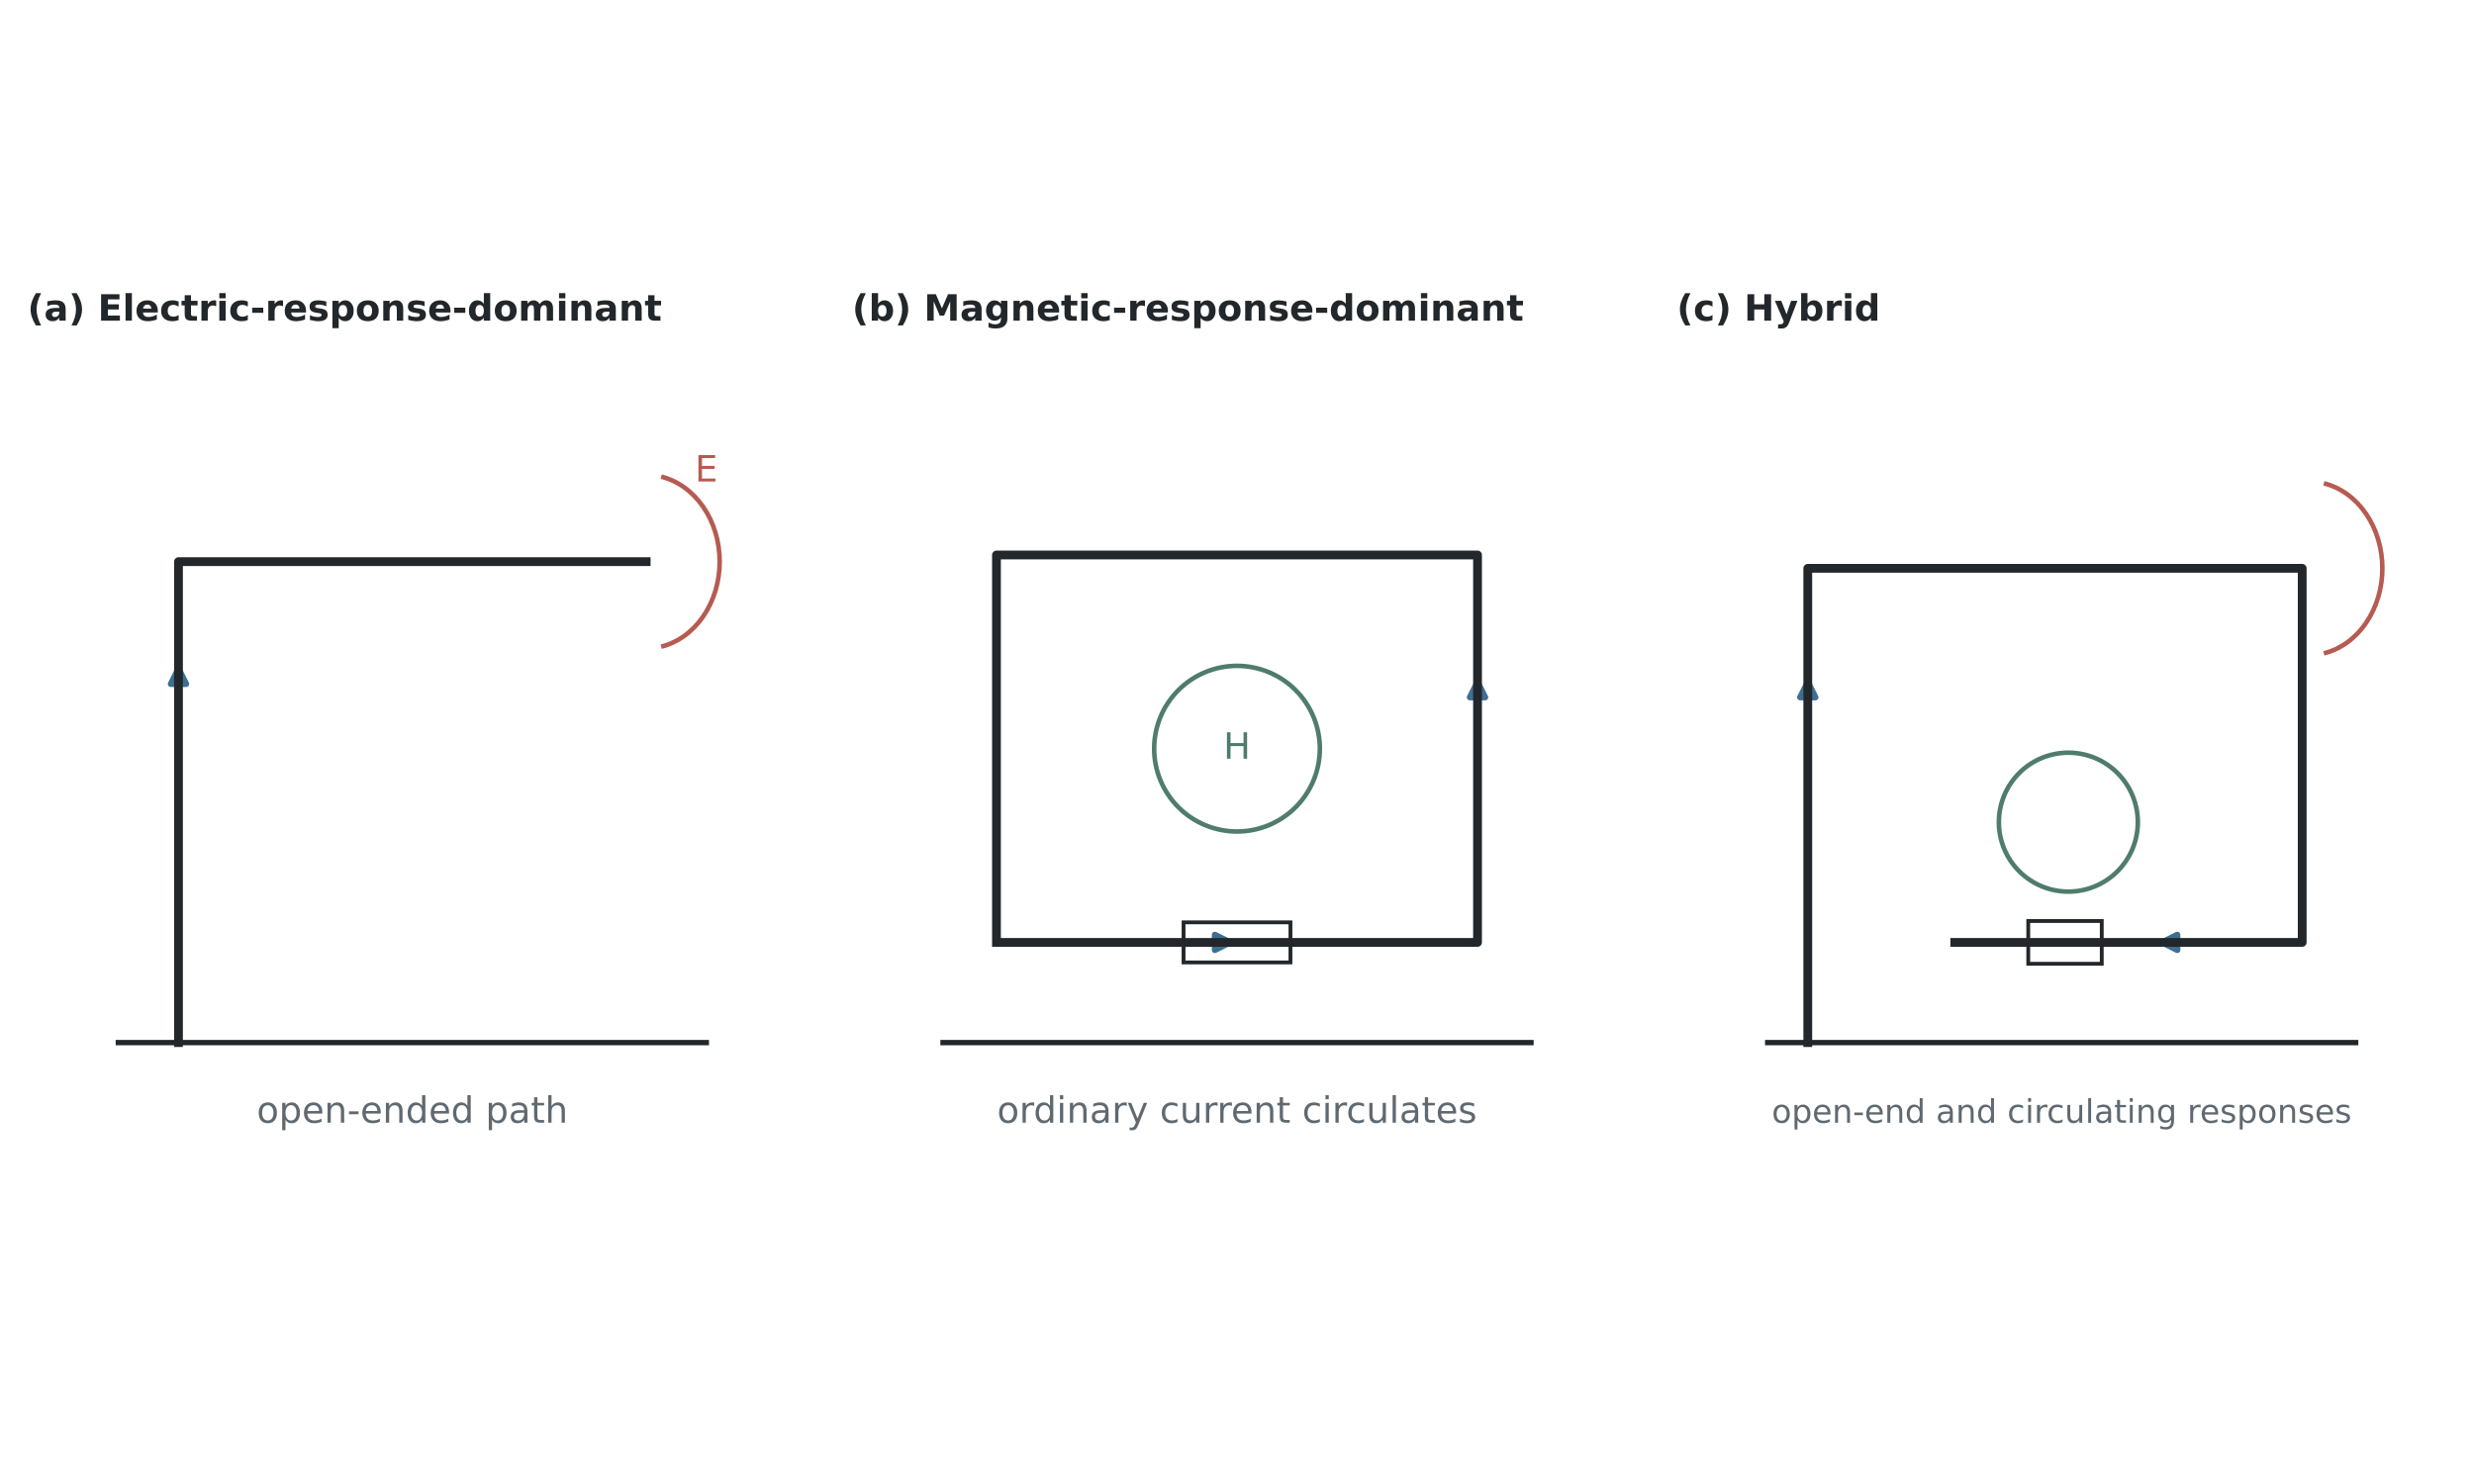
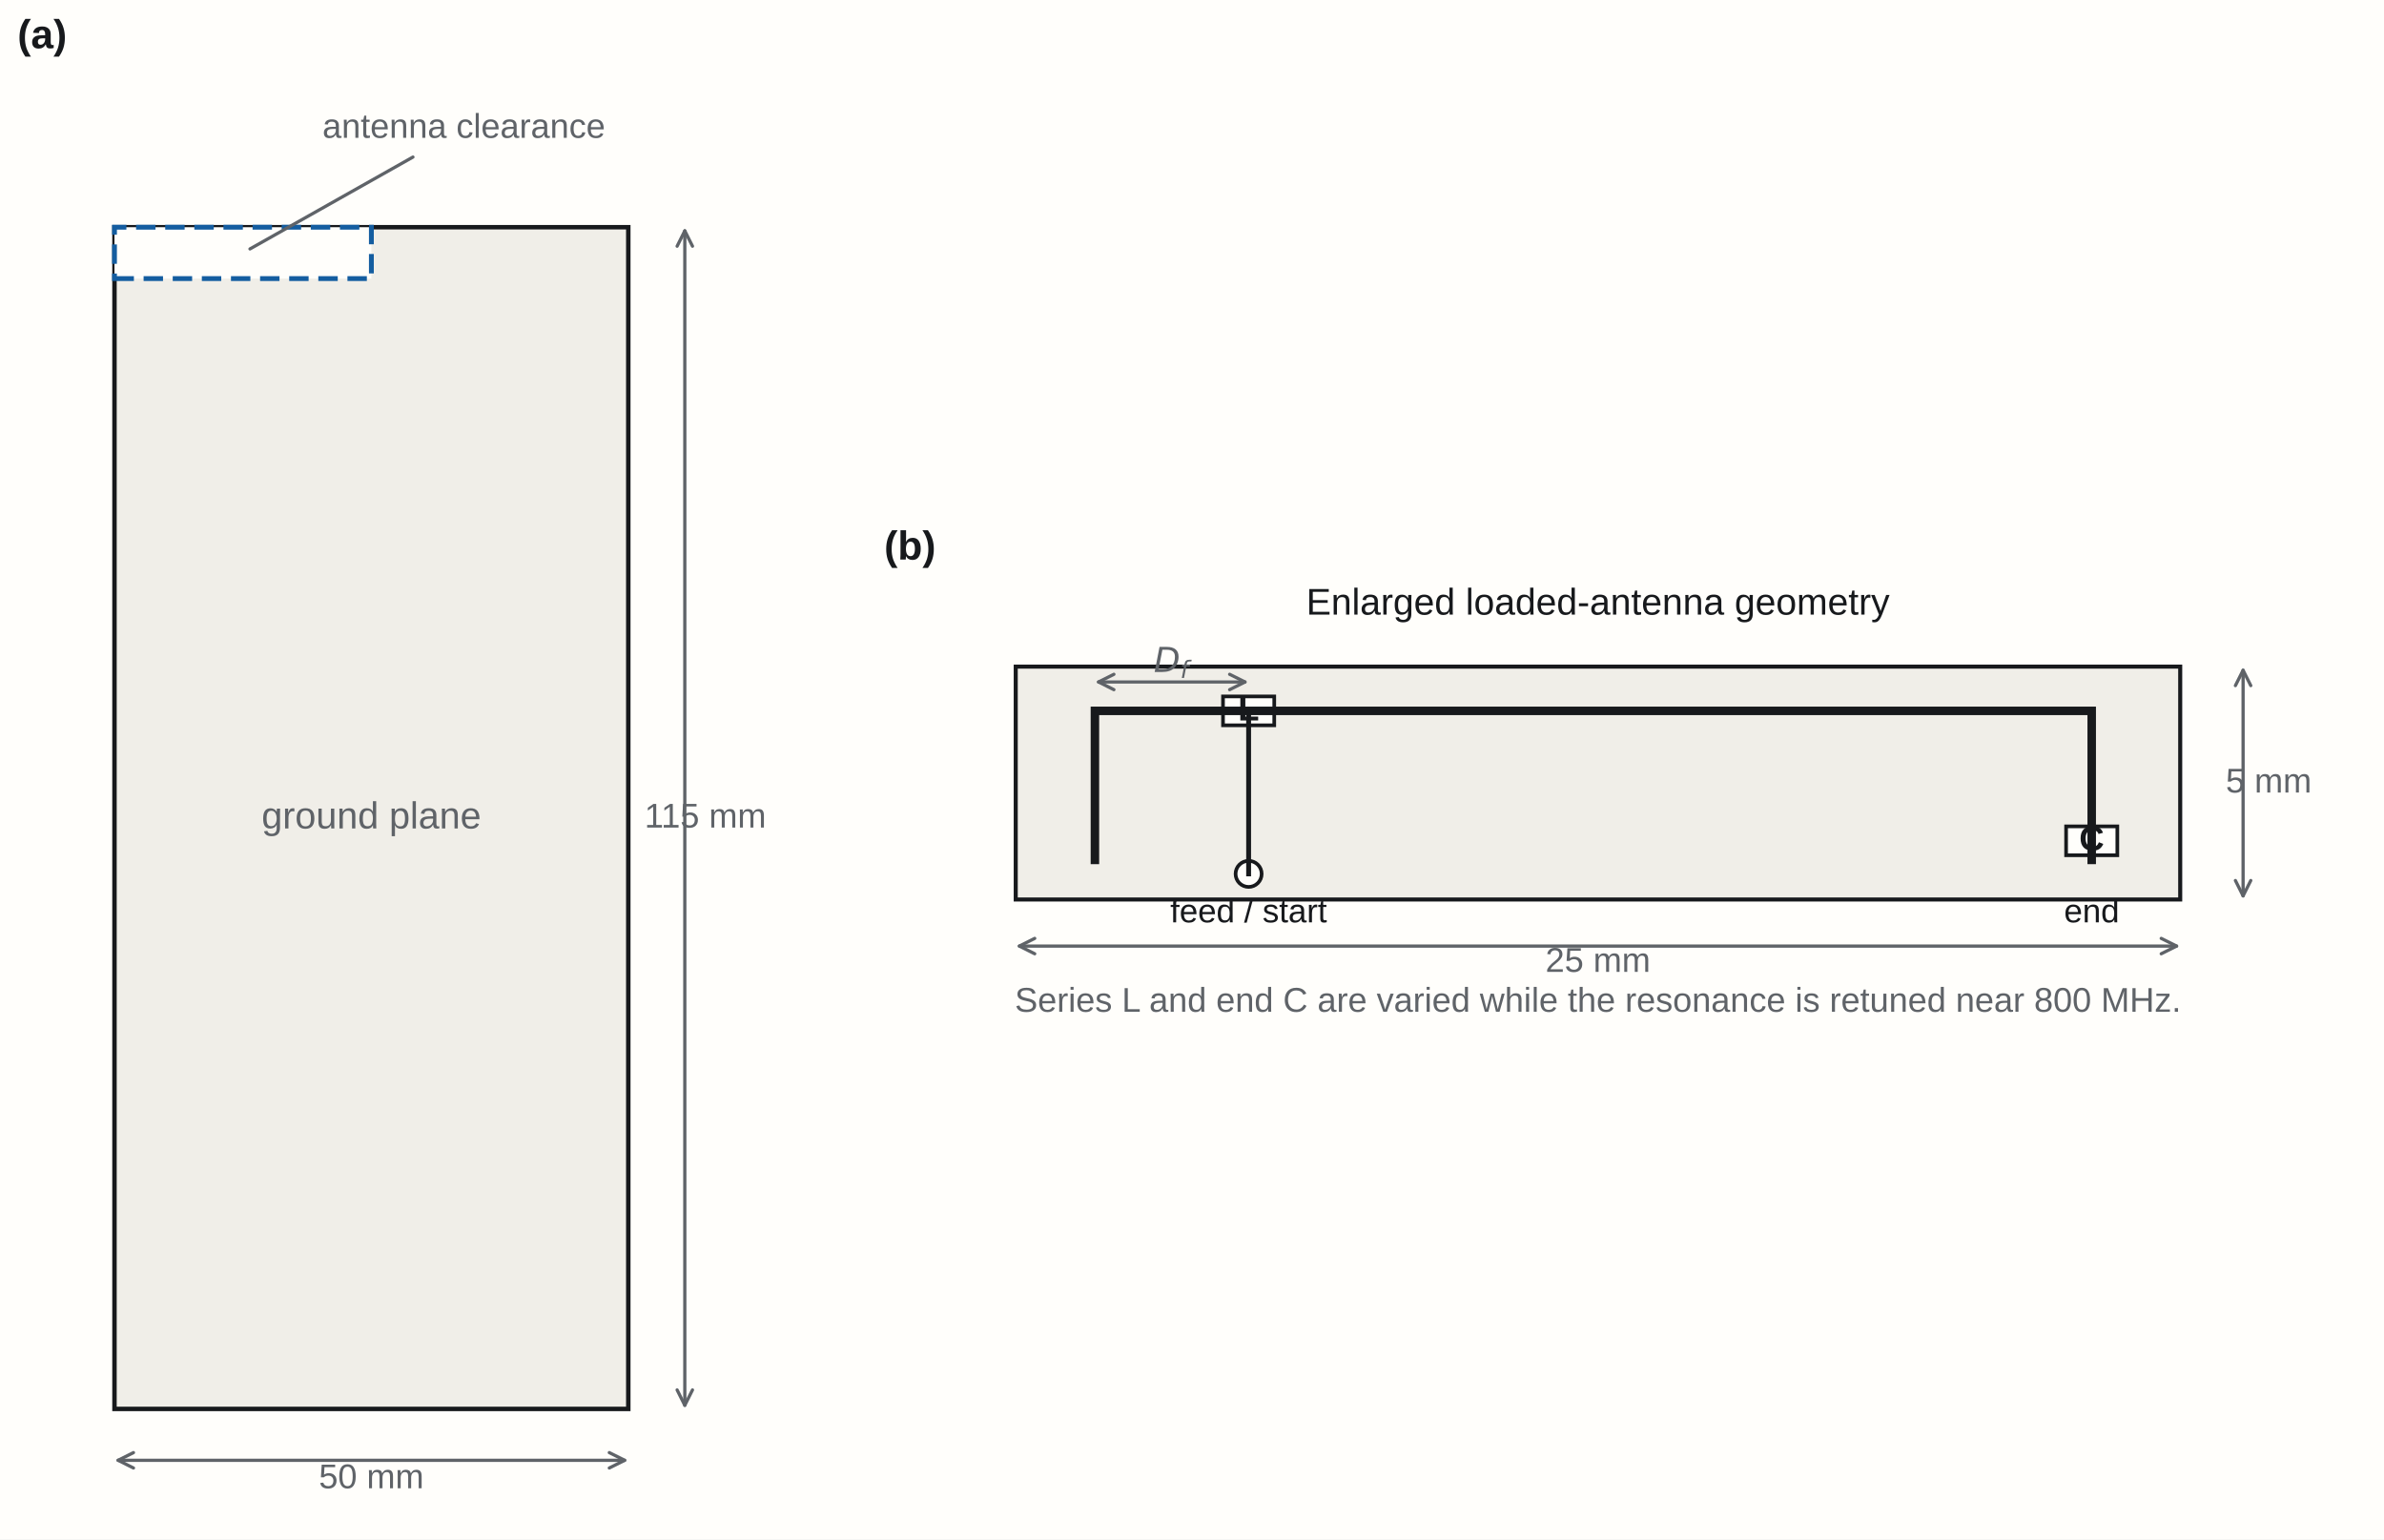
- <svg xmlns="http://www.w3.org/2000/svg" width="648pt" height="388.8pt" viewBox="0 0 648 388.8" version="1.1">
+ <svg xmlns="http://www.w3.org/2000/svg" width="589.446pt" height="380.639pt" viewBox="0 0 589.446 380.639" version="1.1">
  <defs>
    <style type="text/css">*{stroke-linejoin: round; stroke-linecap: butt}</style>
  </defs>
  <g id="figure_1">
    <g id="patch_1">
-       <path d="M 0 388.8 L 648 388.8 L 648 0 L 0 0 z " style="fill: #ffffff" />
+       <path d="M 0 380.639  L 589.446 380.639  L 589.446 0  L 0 0  z " style="fill: #fffefb" />
    </g>
    <g id="axes_1">
      <g id="patch_2">
-         <path d="M 46.75 246.9 Q 46.75 210.15 46.75 175.189 " clip-path="url(#pc3065f3ddd)" style="fill: none; stroke: #3e6f91; stroke-width: 1.6; stroke-linecap: round" />
-         <path d="M 44.75 179.189 L 46.75 175.189 L 48.75 179.189 z " clip-path="url(#pc3065f3ddd)" style="fill: #3e6f91; stroke: #3e6f91; stroke-width: 1.6; stroke-linecap: round" />
+         <path d="M 28.305 348.371  L 155.345 348.371  L 155.345 56.179  L 28.305 56.179  z " clip-path="url(#pb88e9f256d)" style="fill: #f0eee8; stroke: #17191c; stroke-width: 1.1; stroke-linejoin: miter" />
      </g>
      <g id="patch_3">
-         <path d="M 173.177 169.422 C 177.506 168.355 181.396 165.558 184.186 161.502 C 186.976 157.447 188.5 152.377 188.5 147.15 C 188.5 141.923 186.976 136.853 184.186 132.798 C 181.396 128.743 177.506 125.945 173.177 124.879 " clip-path="url(#pc3065f3ddd)" style="fill: none; stroke: #b65b52; stroke-width: 1.2; stroke-linejoin: miter" />
-       </g>
-       <g id="line2d_1">
-         <path d="M 31 273.15 L 185 273.15 " clip-path="url(#pc3065f3ddd)" style="fill: none; stroke: #22272b; stroke-width: 1.4; stroke-linecap: square" />
-       </g>
-       <g id="line2d_2">
-         <path d="M 46.75 273.15 L 46.75 147.15 L 169.25 147.15 " clip-path="url(#pc3065f3ddd)" style="fill: none; stroke: #22272b; stroke-width: 2.3; stroke-linecap: square" />
+         <path d="M 28.305 68.883  L 91.825 68.883  L 91.825 56.179  L 28.305 56.179  z " clip-path="url(#pb88e9f256d)" style="fill: #fffefb; stroke-dasharray: 4.8,2.4; stroke-dashoffset: 0; stroke: #145da0; stroke-width: 1.2; stroke-linejoin: miter" />
      </g>
      <g id="text_1">
-         <text style="font-weight: 700; font-size: 9.5px; font-family: 'DejaVu Sans'; text-anchor: start; fill: #22272b" x="7.2" y="84.019" transform="rotate(-0 7.20023 84.01878)">(a) Electric-response-dominant</text>
+         <text style="font-size: 9.3px; font-family: 'Liberation Sans'; text-anchor: middle; fill: #5f6368" x="91.825" y="204.841" transform="rotate(-0 91.82503 204.8411)">ground plane</text>
+       </g>
+       <g id="patch_4">
+         <path d="M 102.101 38.837  Q 81.954 50.193 61.807 61.549  " style="fill: none; stroke: #5f6368; stroke-width: 0.8; stroke-linecap: round" />
      </g>
      <g id="text_2">
-         <text style="font-size: 9.5px; font-family: 'DejaVu Sans'; text-anchor: middle; fill: #b65b52" x="185" y="126.15" transform="rotate(-0 184.9998 126.1502)">E</text>
+         <text style="font-size: 8.5px; font-family: 'Liberation Sans'; text-anchor: middle; fill: #5f6368" x="114.692" y="34.085" transform="rotate(-0 114.6922 34.08501)">antenna clearance</text>
+       </g>
+       <g id="patch_5">
+         <path d="M 29.2 361.075  Q 91.825 361.075 154.451 361.075  " style="fill: none; stroke: #5f6368; stroke-width: 0.8; stroke-linecap: round" />
+         <path d="M 33 362.975  L 29.2 361.075  L 33 359.175  " style="fill: none; stroke: #5f6368; stroke-width: 0.8; stroke-linecap: round" />
+         <path d="M 150.651 359.175  L 154.451 361.075  L 150.651 362.975  " style="fill: none; stroke: #5f6368; stroke-width: 0.8; stroke-linecap: round" />
      </g>
      <g id="text_3">
-         <text style="font-size: 9.5px; font-family: 'DejaVu Sans'; text-anchor: middle; fill: #606970" x="108" y="294.15" transform="rotate(-0 108 294.1498)">open-ended path</text>
+         <text style="font-size: 8.5px; font-family: 'Liberation Sans'; text-anchor: middle; fill: #5f6368" x="91.825" y="367.994" transform="rotate(-0 91.82503 367.9936)">50 mm</text>
+       </g>
+       <g id="patch_6">
+         <path d="M 169.319 347.476  Q 169.319 202.275 169.319 57.074  " style="fill: none; stroke: #5f6368; stroke-width: 0.8; stroke-linecap: round" />
+         <path d="M 171.219 343.676  L 169.319 347.476  L 167.419 343.676  " style="fill: none; stroke: #5f6368; stroke-width: 0.8; stroke-linecap: round" />
+         <path d="M 167.419 60.874  L 169.319 57.074  L 171.219 60.874  " style="fill: none; stroke: #5f6368; stroke-width: 0.8; stroke-linecap: round" />
+       </g>
+       <g id="text_4">
+         <text style="font-size: 8.5px; font-family: 'Liberation Sans'; text-anchor: middle; fill: #5f6368" x="174.401" y="204.62" transform="rotate(-0 174.4009 204.6204)">115 mm</text>
+       </g>
+       <g id="text_5">
+         <text style="font-weight: 700; font-size: 10px; font-family: 'Liberation Sans'; text-anchor: start; fill: #17191c" x="4.32" y="11.918" transform="rotate(-0 4.32 11.91844)">(a)</text>
      </g>
    </g>
    <g id="axes_2">
-       <g id="patch_4">
-         <path d="M 310 252.15 L 338 252.15 L 338 241.65 L 310 241.65 z " clip-path="url(#p7e5b7cf771)" style="fill: #ffffff; stroke: #22272b; stroke-linejoin: miter" />
+       <g id="patch_7">
+         <path d="M 251.14 222.412  L 539.059 222.412  L 539.059 164.828  L 251.14 164.828  z " clip-path="url(#p6a35f9238a)" style="fill: #f0eee8; stroke: #17191c; stroke-linejoin: miter" />
      </g>
-       <g id="patch_5">
-         <path d="M 273.25 246.9 Q 298.625 246.9 322.211 246.9 " clip-path="url(#p7e5b7cf771)" style="fill: none; stroke: #3e6f91; stroke-width: 1.6; stroke-linecap: round" />
-         <path d="M 318.211 244.9 L 322.211 246.9 L 318.211 248.9 z " clip-path="url(#p7e5b7cf771)" style="fill: #3e6f91; stroke: #3e6f91; stroke-width: 1.6; stroke-linecap: round" />
+       <g id="patch_8">
+         <path d="M 308.724 219.302  C 309.579 219.302 310.399 218.962 311.004 218.358  C 311.608 217.753 311.948 216.933 311.948 216.077  C 311.948 215.222 311.608 214.402 311.004 213.797  C 310.399 213.192 309.579 212.853 308.724 212.853  C 307.868 212.853 307.048 213.192 306.443 213.797  C 305.839 214.402 305.499 215.222 305.499 216.077  C 305.499 216.933 305.839 217.753 306.443 218.358  C 307.048 218.962 307.868 219.302 308.724 219.302  z " clip-path="url(#p6a35f9238a)" style="fill: #fffefb; stroke: #17191c; stroke-width: 0.9; stroke-linejoin: miter" />
      </g>
-       <g id="patch_6">
-         <path d="M 387 229.4 Q 387 203.15 387 178.689 " clip-path="url(#p7e5b7cf771)" style="fill: none; stroke: #3e6f91; stroke-width: 1.6; stroke-linecap: round" />
-         <path d="M 385 182.689 L 387 178.689 L 389 182.689 z " clip-path="url(#p7e5b7cf771)" style="fill: #3e6f91; stroke: #3e6f91; stroke-width: 1.6; stroke-linecap: round" />
+       <g id="patch_9">
+         <path d="M 302.389 179.339  L 315.058 179.339  L 315.058 172.198  L 302.389 172.198  z " clip-path="url(#p6a35f9238a)" style="fill: #fffefb; stroke: #17191c; stroke-width: 0.9; stroke-linejoin: miter" />
      </g>
-       <g id="patch_7">
-         <path d="M 324 217.85 C 329.755 217.85 335.275 215.564 339.344 211.494 C 343.414 207.425 345.7 201.905 345.7 196.15 C 345.7 190.395 343.414 184.875 339.344 180.806 C 335.275 176.736 329.755 174.45 324 174.45 C 318.245 174.45 312.725 176.736 308.656 180.806 C 304.586 184.875 302.3 190.395 302.3 196.15 C 302.3 201.905 304.586 207.425 308.656 211.494 C 312.725 215.564 318.245 217.85 324 217.85 L 324 217.85 z " clip-path="url(#p7e5b7cf771)" style="fill: none; stroke: #4f7c6b; stroke-width: 1.2; stroke-linejoin: miter" />
+       <g id="patch_10">
+         <path d="M 510.843 211.471  L 523.512 211.471  L 523.512 204.33  L 510.843 204.33  z " clip-path="url(#p6a35f9238a)" style="fill: #fffefb; stroke: #17191c; stroke-width: 0.9; stroke-linejoin: miter" />
      </g>
-       <g id="line2d_3">
-         <path d="M 247 273.15 L 401 273.15 " clip-path="url(#p7e5b7cf771)" style="fill: none; stroke: #22272b; stroke-width: 1.4; stroke-linecap: square" />
+       <g id="line2d_1">
+         <path d="M 270.718 212.622  L 270.718 175.769  L 517.177 175.769  L 517.177 212.622  " clip-path="url(#p6a35f9238a)" style="fill: none; stroke: #17191c; stroke-width: 2.1; stroke-linejoin: miter; stroke-linecap: square" />
      </g>
-       <g id="line2d_4">
-         <path d="M 261 246.9 L 387 246.9 L 387 145.4 L 261 145.4 L 261 246.9 " clip-path="url(#p7e5b7cf771)" style="fill: none; stroke: #22272b; stroke-width: 2.3; stroke-linecap: square" />
-       </g>
-       <g id="text_4">
-         <text style="font-weight: 700; font-size: 9.5px; font-family: 'DejaVu Sans'; text-anchor: start; fill: #22272b" x="223.2" y="84.019" transform="rotate(-0 223.2002 84.01878)">(b) Magnetic-response-dominant</text>
-       </g>
-       <g id="text_5">
-         <text style="font-size: 9.5px; font-family: 'DejaVu Sans'; text-anchor: middle; fill: #4f7c6b" x="324" y="198.771" transform="rotate(-0 324 198.7714)">H</text>
+       <g id="line2d_2">
+         <path d="M 308.724 216.077  L 308.724 175.769  " clip-path="url(#p6a35f9238a)" style="fill: none; stroke: #17191c; stroke-width: 1.2; stroke-linecap: square" />
      </g>
      <g id="text_6">
-         <text style="font-size: 9.5px; font-family: 'DejaVu Sans'; text-anchor: middle; fill: #606970" x="324" y="294.15" transform="rotate(-0 324 294.1498)">ordinary current circulates</text>
+         <text style="font-weight: 700; font-size: 8.6px; font-family: 'Liberation Sans'; text-anchor: middle; fill: #17191c" x="308.724" y="178.142" transform="rotate(-0 308.7235 178.1416)">L</text>
      </g>
-     </g>
-     <g id="axes_3">
-       <g id="patch_8">
-         <path d="M 531.25 252.5 L 550.5 252.5 L 550.5 241.3 L 531.25 241.3 z " clip-path="url(#p972e0abe53)" style="fill: #ffffff; stroke: #22272b; stroke-linejoin: miter" />
+       <g id="text_7">
+         <text style="font-weight: 700; font-size: 8.6px; font-family: 'Liberation Sans'; text-anchor: middle; fill: #17191c" x="517.177" y="210.273" transform="rotate(-0 517.1774 210.2735)">C</text>
      </g>
-       <g id="patch_9">
-         <path d="M 473.5 252.15 Q 473.5 214.525 473.5 178.689 " clip-path="url(#p972e0abe53)" style="fill: none; stroke: #3e6f91; stroke-width: 1.6; stroke-linecap: round" />
-         <path d="M 471.5 182.689 L 473.5 178.689 L 475.5 182.689 z " clip-path="url(#p972e0abe53)" style="fill: #3e6f91; stroke: #3e6f91; stroke-width: 1.6; stroke-linecap: round" />
+       <g id="text_8">
+         <text style="font-size: 8.2px; font-family: 'Liberation Sans'; text-anchor: middle; fill: #17191c" x="308.724" y="228.066" transform="rotate(-0 308.7235 228.0664)">feed / start</text>
      </g>
-       <g id="patch_10">
-         <path d="M 599.5 246.9 Q 582 246.9 566.289 246.9 " clip-path="url(#p972e0abe53)" style="fill: none; stroke: #3e6f91; stroke-width: 1.6; stroke-linecap: round" />
-         <path d="M 570.289 248.9 L 566.289 246.9 L 570.289 244.9 z " clip-path="url(#p972e0abe53)" style="fill: #3e6f91; stroke: #3e6f91; stroke-width: 1.6; stroke-linecap: round" />
+       <g id="text_9">
+         <text style="font-size: 8.2px; font-family: 'Liberation Sans'; text-anchor: middle; fill: #17191c" x="517.177" y="228.066" transform="rotate(-0 517.1774 228.0664)">end</text>
      </g>
      <g id="patch_11">
-         <path d="M 608.677 171.172 C 613.006 170.105 616.896 167.308 619.686 163.252 C 622.476 159.197 624 154.127 624 148.9 C 624 143.673 622.476 138.603 619.686 134.548 C 616.896 130.493 613.006 127.695 608.677 126.629 " clip-path="url(#p972e0abe53)" style="fill: none; stroke: #b65b52; stroke-width: 1.2; stroke-linejoin: miter" />
+         <path d="M 271.613 168.628  Q 289.721 168.628 307.829 168.628  " style="fill: none; stroke: #5f6368; stroke-width: 0.8; stroke-linecap: round" />
+         <path d="M 275.413 170.528  L 271.613 168.628  L 275.413 166.728  " style="fill: none; stroke: #5f6368; stroke-width: 0.8; stroke-linecap: round" />
+         <path d="M 304.029 166.728  L 307.829 168.628  L 304.029 170.528  " style="fill: none; stroke: #5f6368; stroke-width: 0.8; stroke-linecap: round" />
+       </g>
+       <g id="text_10">
+         <g style="fill: #5f6368" transform="translate(285.2583 166.5972)">
+           <text>
+             <tspan x="0" y="-0.438" style="font-style: oblique; font-size: 8.5px; font-family: 'DejaVu Sans'; fill: #5f6368">D</tspan>
+             <tspan x="6.545" y="1.039" style="font-style: oblique; font-size: 5.95px; font-family: 'DejaVu Sans'; fill: #5f6368">f</tspan>
+           </text>
+         </g>
      </g>
      <g id="patch_12">
-         <path d="M 541.75 233.6 C 546.577 233.6 551.206 231.682 554.619 228.269 C 558.032 224.856 559.95 220.227 559.95 215.4 C 559.95 210.573 558.032 205.944 554.619 202.531 C 551.206 199.118 546.577 197.2 541.75 197.2 C 536.923 197.2 532.294 199.118 528.881 202.531 C 525.468 205.944 523.55 210.573 523.55 215.4 C 523.55 220.227 525.468 224.856 528.881 228.269 C 532.294 231.682 536.923 233.6 541.75 233.6 L 541.75 233.6 z " clip-path="url(#p972e0abe53)" style="fill: none; stroke: #4f7c6b; stroke-width: 1.2; stroke-linejoin: miter" />
+         <path d="M 252.034 233.928  Q 395.099 233.928 538.165 233.928  " style="fill: none; stroke: #5f6368; stroke-width: 0.8; stroke-linecap: round" />
+         <path d="M 255.834 235.828  L 252.034 233.928  L 255.834 232.028  " style="fill: none; stroke: #5f6368; stroke-width: 0.8; stroke-linecap: round" />
+         <path d="M 534.365 232.028  L 538.165 233.928  L 534.365 235.828  " style="fill: none; stroke: #5f6368; stroke-width: 0.8; stroke-linecap: round" />
      </g>
-       <g id="line2d_5">
-         <path d="M 463 273.15 L 617 273.15 " clip-path="url(#p972e0abe53)" style="fill: none; stroke: #22272b; stroke-width: 1.4; stroke-linecap: square" />
+       <g id="text_11">
+         <text style="font-size: 8.5px; font-family: 'Liberation Sans'; text-anchor: middle; fill: #5f6368" x="395.099" y="240.305" transform="rotate(-0 395.0994 240.3047)">25 mm</text>
      </g>
-       <g id="line2d_6">
-         <path d="M 473.5 273.15 L 473.5 148.9 L 603 148.9 L 603 246.9 L 512 246.9 " clip-path="url(#p972e0abe53)" style="fill: none; stroke: #22272b; stroke-width: 2.3; stroke-linecap: square" />
+       <g id="patch_13">
+         <path d="M 554.607 221.517  Q 554.607 193.62 554.607 165.722  " style="fill: none; stroke: #5f6368; stroke-width: 0.8; stroke-linecap: round" />
+         <path d="M 556.507 217.717  L 554.607 221.517  L 552.707 217.717  " style="fill: none; stroke: #5f6368; stroke-width: 0.8; stroke-linecap: round" />
+         <path d="M 552.707 169.522  L 554.607 165.722  L 556.507 169.522  " style="fill: none; stroke: #5f6368; stroke-width: 0.8; stroke-linecap: round" />
      </g>
-       <g id="text_7">
-         <text style="font-weight: 700; font-size: 9.5px; font-family: 'DejaVu Sans'; text-anchor: start; fill: #22272b" x="439.2" y="84.019" transform="rotate(-0 439.2002 84.01878)">(c) Hybrid</text>
+       <g id="text_12">
+         <text style="font-size: 8.5px; font-family: 'Liberation Sans'; text-anchor: middle; fill: #5f6368" x="560.941" y="195.965" transform="rotate(-0 560.9412 195.965)">5 mm</text>
      </g>
-       <g id="text_8">
-         <text style="font-size: 8.5px; font-family: 'DejaVu Sans'; text-anchor: middle; fill: #606970" x="540" y="294.15" transform="rotate(-0 540 294.1498)">open-end and circulating responses</text>
+       <g id="text_13">
+         <text style="font-size: 9.2px; font-family: 'Liberation Sans'; text-anchor: middle; fill: #17191c" x="395.099" y="151.973" transform="rotate(-0 395.0994 151.9733)">Enlarged loaded-antenna geometry</text>
+       </g>
+       <g id="text_14">
+         <text style="font-size: 8.5px; font-family: 'Liberation Sans'; text-anchor: middle; fill: #5f6368" x="395.099" y="250.176" transform="rotate(-0 395.0994 250.1763)">Series L and end C are varied while the resonance is retuned near 800 MHz.</text>
+       </g>
+       <g id="text_15">
+         <text style="font-weight: 700; font-size: 10px; font-family: 'Liberation Sans'; text-anchor: start; fill: #17191c" x="218.616" y="138.362" transform="rotate(-0 218.6161 138.362)">(b)</text>
      </g>
    </g>
  </g>
  <defs>
-     <clipPath id="pc3065f3ddd">
-       <rect x="3" y="71.9" width="210" height="244.999" />
+     <clipPath id="pb88e9f256d">
+       <rect x="7.979" y="15.526" width="182.937" height="360.793" />
    </clipPath>
-     <clipPath id="p7e5b7cf771">
-       <rect x="219" y="71.9" width="210" height="244.999" />
-     </clipPath>
-     <clipPath id="p972e0abe53">
-       <rect x="435" y="71.9" width="210" height="244.999" />
+     <clipPath id="p6a35f9238a">
+       <rect x="225.803" y="139.491" width="359.324" height="112.865" />
    </clipPath>
  </defs>
</svg>
